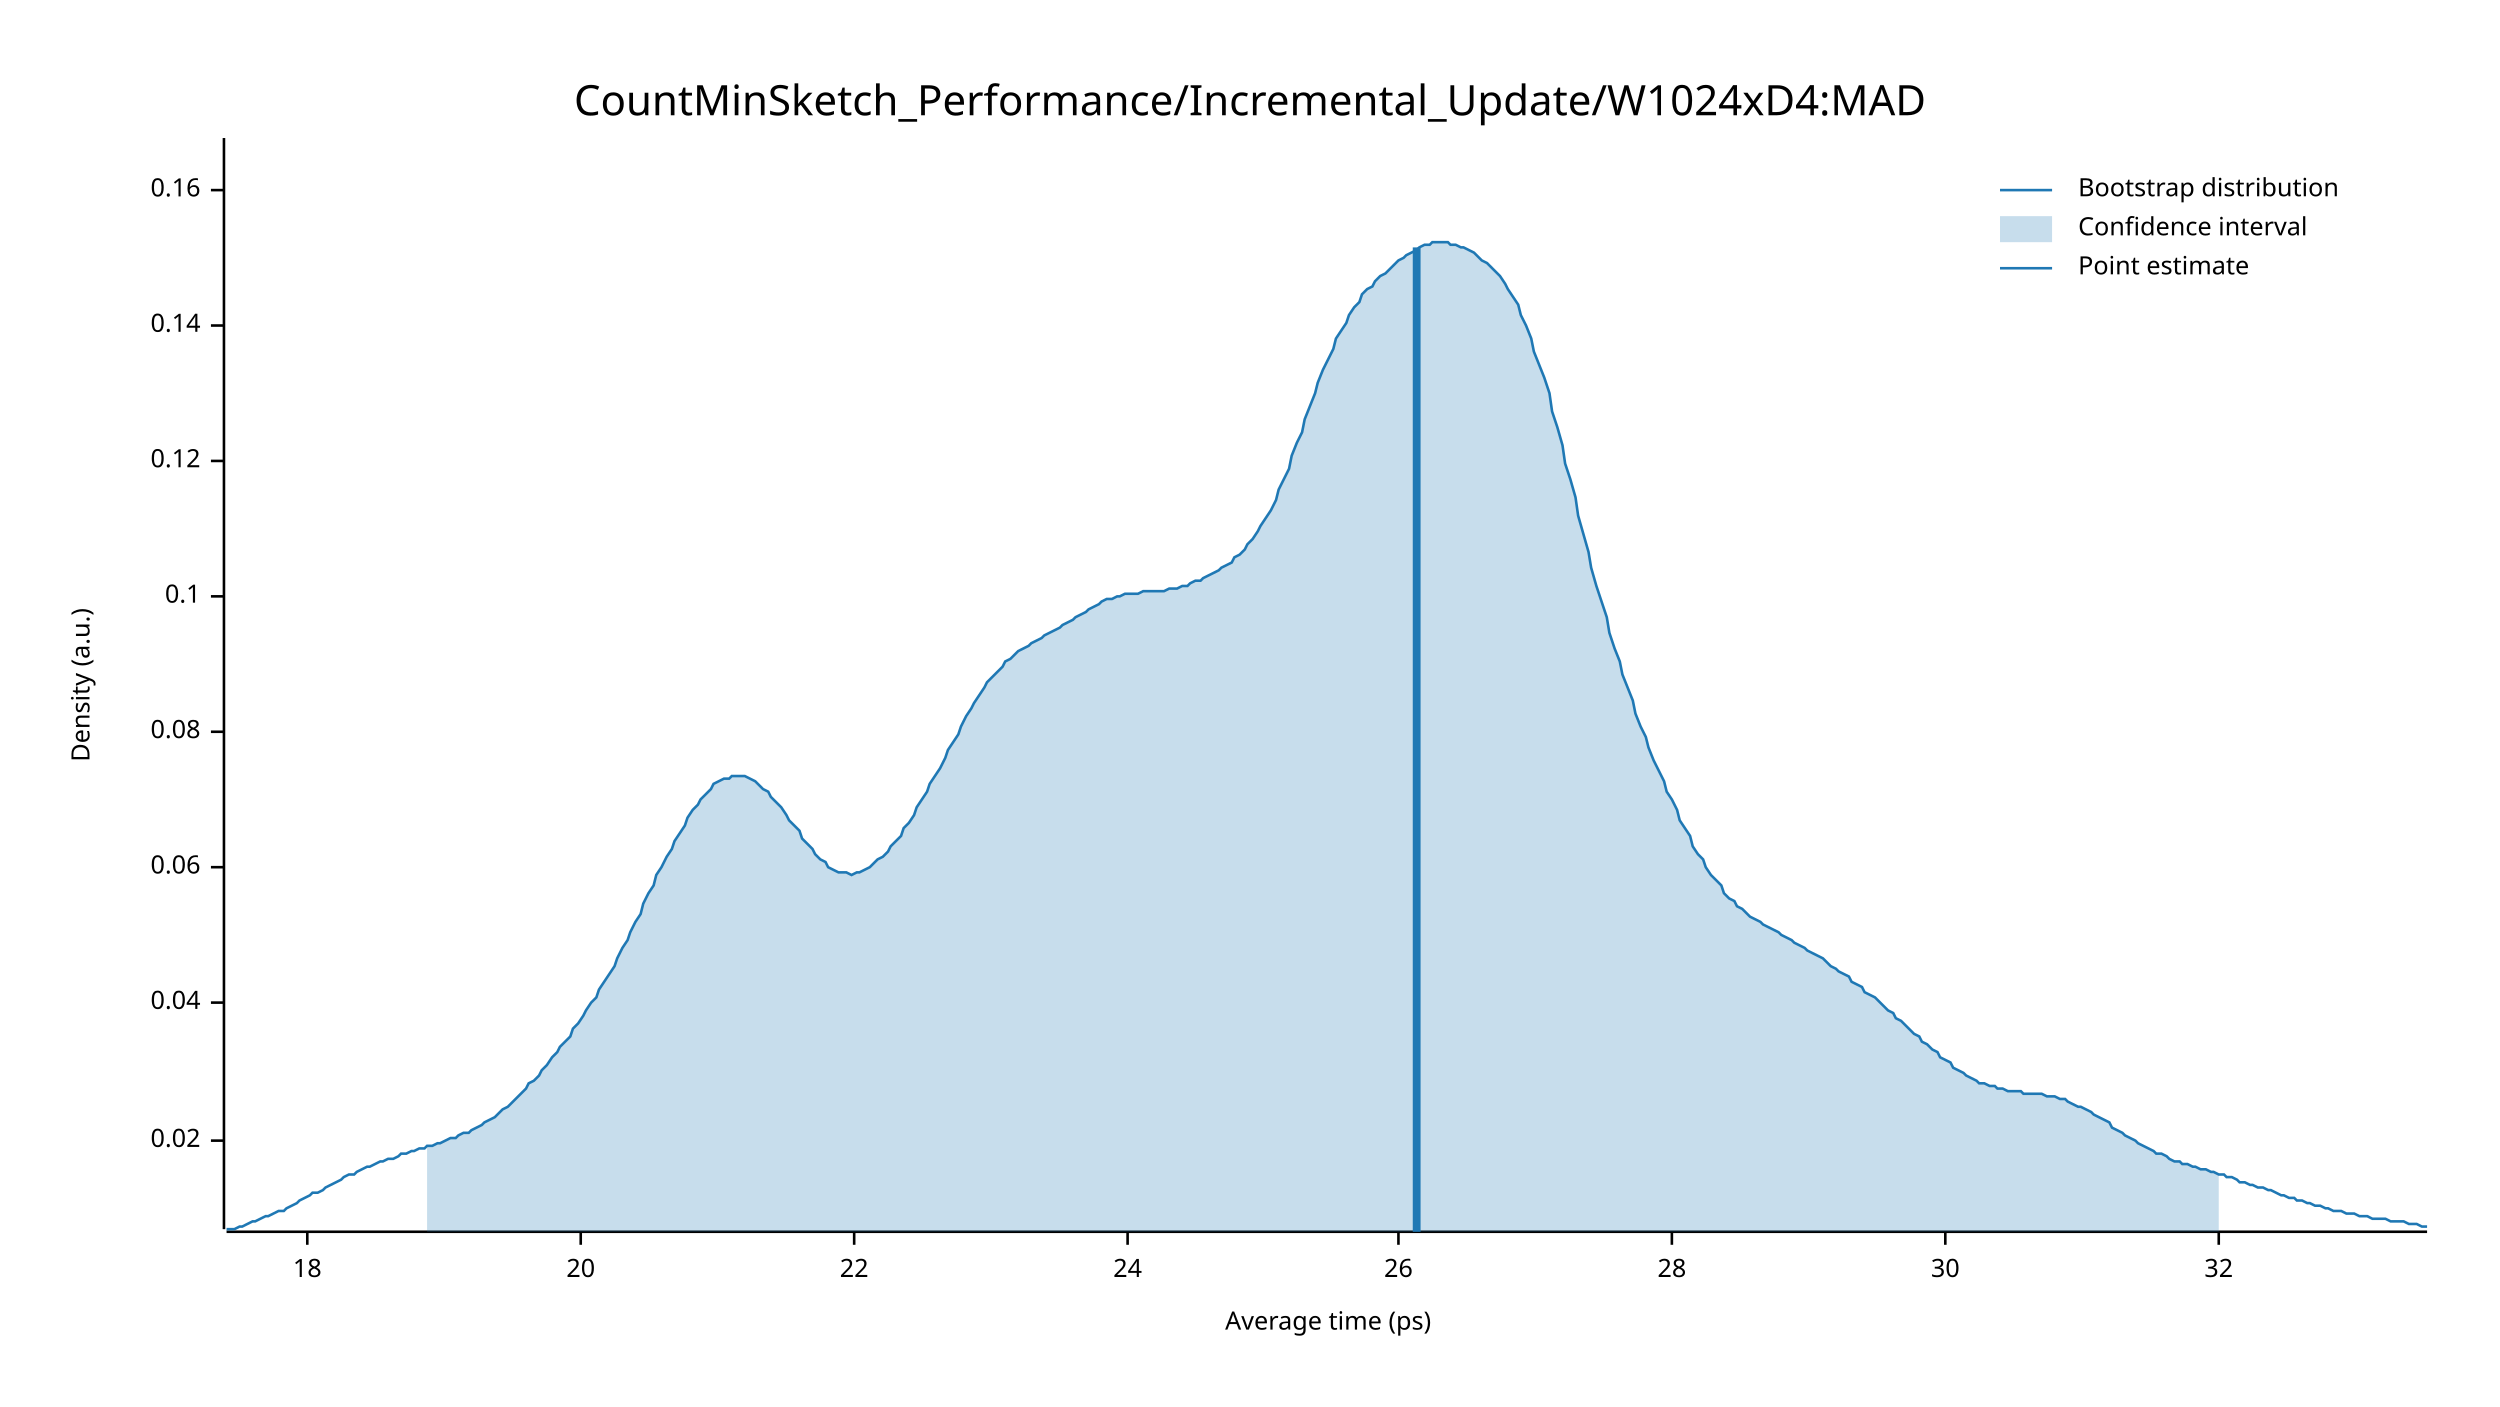
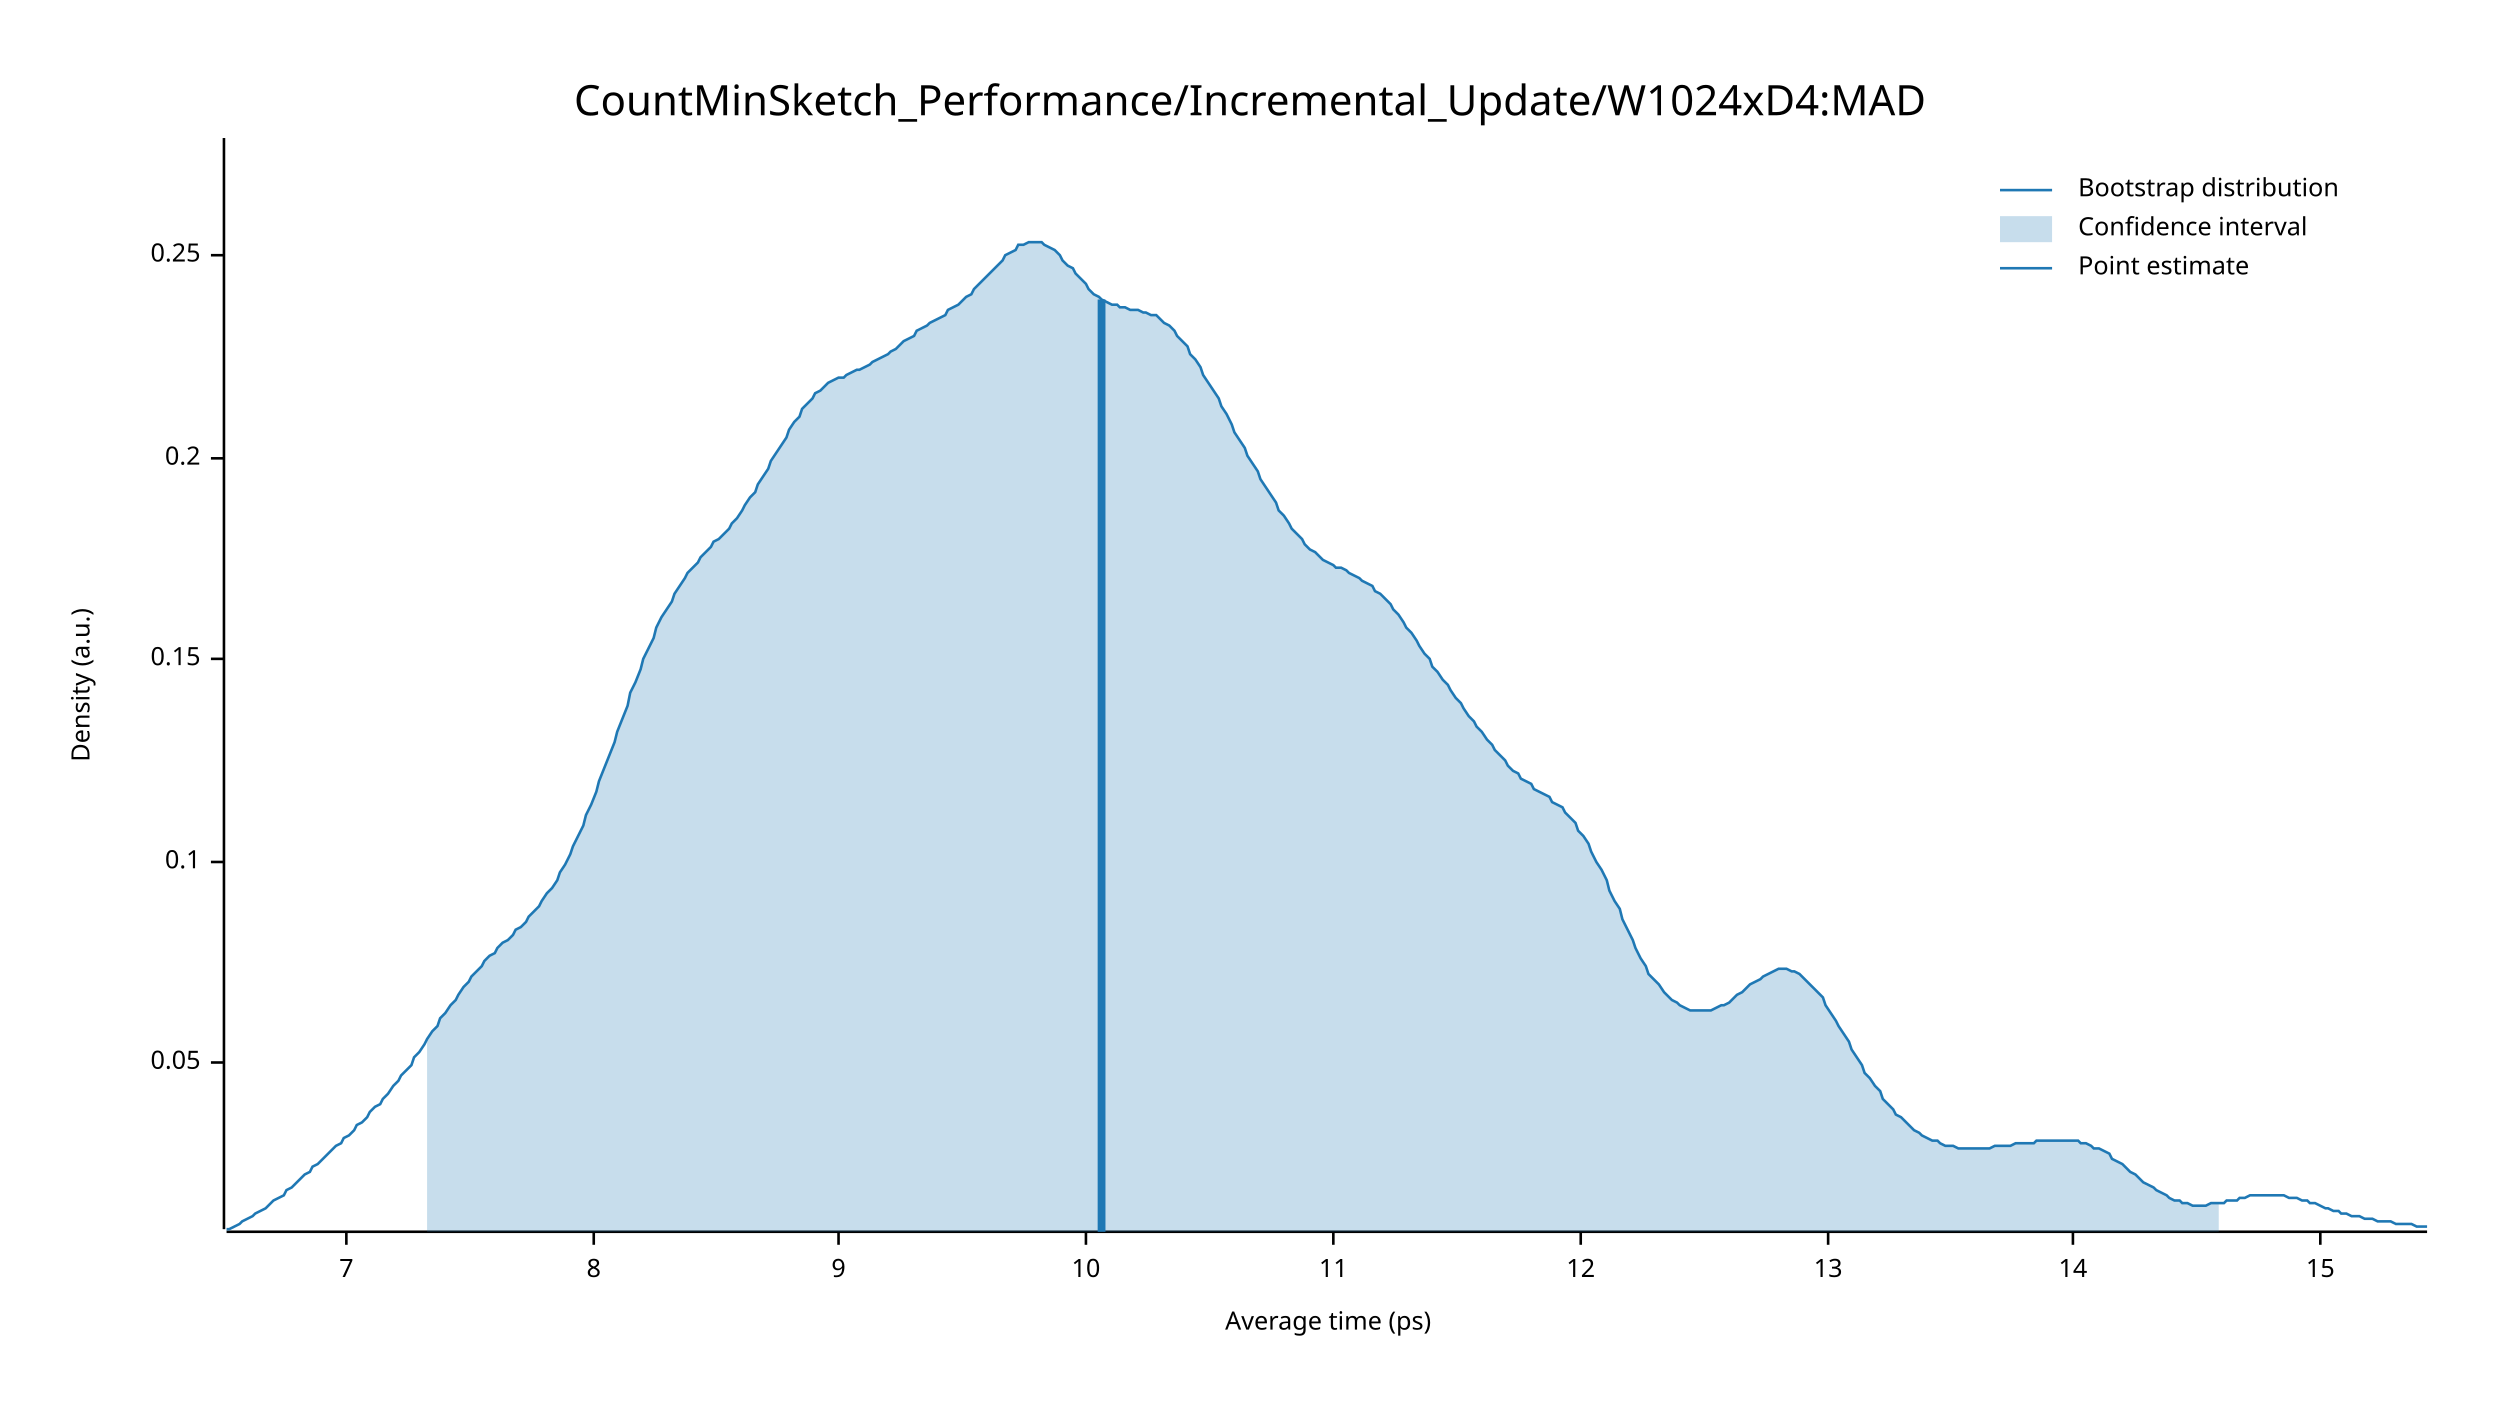
<svg xmlns="http://www.w3.org/2000/svg" width="960" height="540" viewBox="0 0 960 540">
  <text x="480" y="32" dy="0.76em" text-anchor="middle" font-family="sans-serif" font-size="16.129" opacity="1" fill="#000000">
CountMinSketch_Performance/Incremental_Update/W1024xD4:MAD
</text>
  <text x="27" y="263" dy="0.76em" text-anchor="middle" font-family="sans-serif" font-size="9.677" opacity="1" fill="#000000" transform="rotate(270, 27, 263)">
Density (a.u.)
</text>
  <text x="510" y="513" dy="-0.5ex" text-anchor="middle" font-family="sans-serif" font-size="9.677" opacity="1" fill="#000000">
Average time (ps)
</text>
  <polyline fill="none" opacity="1" stroke="#000000" stroke-width="1" points="86,53 86,472 " />
-   <text x="77" y="438" dy="0.5ex" text-anchor="end" font-family="sans-serif" font-size="9.677" opacity="1" fill="#000000">
- 0.02
+   <text x="77" y="408" dy="0.5ex" text-anchor="end" font-family="sans-serif" font-size="9.677" opacity="1" fill="#000000">
+ 0.05
</text>
-   <polyline fill="none" opacity="1" stroke="#000000" stroke-width="1" points="81,438 86,438 " />
-   <text x="77" y="385" dy="0.5ex" text-anchor="end" font-family="sans-serif" font-size="9.677" opacity="1" fill="#000000">
- 0.04
- </text>
-   <polyline fill="none" opacity="1" stroke="#000000" stroke-width="1" points="81,385 86,385 " />
-   <text x="77" y="333" dy="0.5ex" text-anchor="end" font-family="sans-serif" font-size="9.677" opacity="1" fill="#000000">
- 0.06
- </text>
-   <polyline fill="none" opacity="1" stroke="#000000" stroke-width="1" points="81,333 86,333 " />
-   <text x="77" y="281" dy="0.5ex" text-anchor="end" font-family="sans-serif" font-size="9.677" opacity="1" fill="#000000">
- 0.08
- </text>
-   <polyline fill="none" opacity="1" stroke="#000000" stroke-width="1" points="81,281 86,281 " />
-   <text x="77" y="229" dy="0.5ex" text-anchor="end" font-family="sans-serif" font-size="9.677" opacity="1" fill="#000000">
+   <polyline fill="none" opacity="1" stroke="#000000" stroke-width="1" points="81,408 86,408 " />
+   <text x="77" y="331" dy="0.5ex" text-anchor="end" font-family="sans-serif" font-size="9.677" opacity="1" fill="#000000">
0.1
</text>
-   <polyline fill="none" opacity="1" stroke="#000000" stroke-width="1" points="81,229 86,229 " />
-   <text x="77" y="177" dy="0.5ex" text-anchor="end" font-family="sans-serif" font-size="9.677" opacity="1" fill="#000000">
- 0.12
+   <polyline fill="none" opacity="1" stroke="#000000" stroke-width="1" points="81,331 86,331 " />
+   <text x="77" y="253" dy="0.5ex" text-anchor="end" font-family="sans-serif" font-size="9.677" opacity="1" fill="#000000">
+ 0.15
</text>
-   <polyline fill="none" opacity="1" stroke="#000000" stroke-width="1" points="81,177 86,177 " />
-   <text x="77" y="125" dy="0.5ex" text-anchor="end" font-family="sans-serif" font-size="9.677" opacity="1" fill="#000000">
- 0.14
+   <polyline fill="none" opacity="1" stroke="#000000" stroke-width="1" points="81,253 86,253 " />
+   <text x="77" y="176" dy="0.5ex" text-anchor="end" font-family="sans-serif" font-size="9.677" opacity="1" fill="#000000">
+ 0.2
</text>
-   <polyline fill="none" opacity="1" stroke="#000000" stroke-width="1" points="81,125 86,125 " />
-   <text x="77" y="73" dy="0.5ex" text-anchor="end" font-family="sans-serif" font-size="9.677" opacity="1" fill="#000000">
- 0.16
+   <polyline fill="none" opacity="1" stroke="#000000" stroke-width="1" points="81,176 86,176 " />
+   <text x="77" y="98" dy="0.5ex" text-anchor="end" font-family="sans-serif" font-size="9.677" opacity="1" fill="#000000">
+ 0.25
</text>
-   <polyline fill="none" opacity="1" stroke="#000000" stroke-width="1" points="81,73 86,73 " />
+   <polyline fill="none" opacity="1" stroke="#000000" stroke-width="1" points="81,98 86,98 " />
  <polyline fill="none" opacity="1" stroke="#000000" stroke-width="1" points="87,473 932,473 " />
-   <text x="118" y="483" dy="0.76em" text-anchor="middle" font-family="sans-serif" font-size="9.677" opacity="1" fill="#000000">
- 18
+   <text x="133" y="483" dy="0.76em" text-anchor="middle" font-family="sans-serif" font-size="9.677" opacity="1" fill="#000000">
+ 7
</text>
-   <polyline fill="none" opacity="1" stroke="#000000" stroke-width="1" points="118,473 118,478 " />
-   <text x="223" y="483" dy="0.76em" text-anchor="middle" font-family="sans-serif" font-size="9.677" opacity="1" fill="#000000">
- 20
+   <polyline fill="none" opacity="1" stroke="#000000" stroke-width="1" points="133,473 133,478 " />
+   <text x="228" y="483" dy="0.76em" text-anchor="middle" font-family="sans-serif" font-size="9.677" opacity="1" fill="#000000">
+ 8
</text>
-   <polyline fill="none" opacity="1" stroke="#000000" stroke-width="1" points="223,473 223,478 " />
-   <text x="328" y="483" dy="0.76em" text-anchor="middle" font-family="sans-serif" font-size="9.677" opacity="1" fill="#000000">
- 22
+   <polyline fill="none" opacity="1" stroke="#000000" stroke-width="1" points="228,473 228,478 " />
+   <text x="322" y="483" dy="0.76em" text-anchor="middle" font-family="sans-serif" font-size="9.677" opacity="1" fill="#000000">
+ 9
</text>
-   <polyline fill="none" opacity="1" stroke="#000000" stroke-width="1" points="328,473 328,478 " />
-   <text x="433" y="483" dy="0.76em" text-anchor="middle" font-family="sans-serif" font-size="9.677" opacity="1" fill="#000000">
- 24
+   <polyline fill="none" opacity="1" stroke="#000000" stroke-width="1" points="322,473 322,478 " />
+   <text x="417" y="483" dy="0.76em" text-anchor="middle" font-family="sans-serif" font-size="9.677" opacity="1" fill="#000000">
+ 10
</text>
-   <polyline fill="none" opacity="1" stroke="#000000" stroke-width="1" points="433,473 433,478 " />
-   <text x="537" y="483" dy="0.76em" text-anchor="middle" font-family="sans-serif" font-size="9.677" opacity="1" fill="#000000">
- 26
+   <polyline fill="none" opacity="1" stroke="#000000" stroke-width="1" points="417,473 417,478 " />
+   <text x="512" y="483" dy="0.76em" text-anchor="middle" font-family="sans-serif" font-size="9.677" opacity="1" fill="#000000">
+ 11
</text>
-   <polyline fill="none" opacity="1" stroke="#000000" stroke-width="1" points="537,473 537,478 " />
-   <text x="642" y="483" dy="0.76em" text-anchor="middle" font-family="sans-serif" font-size="9.677" opacity="1" fill="#000000">
- 28
+   <polyline fill="none" opacity="1" stroke="#000000" stroke-width="1" points="512,473 512,478 " />
+   <text x="607" y="483" dy="0.76em" text-anchor="middle" font-family="sans-serif" font-size="9.677" opacity="1" fill="#000000">
+ 12
</text>
-   <polyline fill="none" opacity="1" stroke="#000000" stroke-width="1" points="642,473 642,478 " />
-   <text x="747" y="483" dy="0.76em" text-anchor="middle" font-family="sans-serif" font-size="9.677" opacity="1" fill="#000000">
- 30
+   <polyline fill="none" opacity="1" stroke="#000000" stroke-width="1" points="607,473 607,478 " />
+   <text x="702" y="483" dy="0.76em" text-anchor="middle" font-family="sans-serif" font-size="9.677" opacity="1" fill="#000000">
+ 13
</text>
-   <polyline fill="none" opacity="1" stroke="#000000" stroke-width="1" points="747,473 747,478 " />
-   <text x="852" y="483" dy="0.76em" text-anchor="middle" font-family="sans-serif" font-size="9.677" opacity="1" fill="#000000">
- 32
+   <polyline fill="none" opacity="1" stroke="#000000" stroke-width="1" points="702,473 702,478 " />
+   <text x="796" y="483" dy="0.76em" text-anchor="middle" font-family="sans-serif" font-size="9.677" opacity="1" fill="#000000">
+ 14
</text>
-   <polyline fill="none" opacity="1" stroke="#000000" stroke-width="1" points="852,473 852,478 " />
-   <polyline fill="none" opacity="1" stroke="#1F78B4" stroke-width="1" points="87,472 88,472 90,472 92,471 93,471 95,470 97,469 98,469 100,468 102,467 103,467 105,466 107,465 109,465 110,464 112,463 114,462 115,461 117,460 119,459 120,458 122,458 124,457 125,456 127,455 129,454 131,453 132,452 134,451 136,451 137,450 139,449 141,448 142,448 144,447 146,446 147,446 149,445 151,445 153,444 154,443 156,443 158,442 159,442 161,441 163,441 164,440 166,440 168,439 169,439 171,438 173,437 175,437 176,436 178,435 180,435 181,434 183,433 185,432 186,431 188,430 190,429 191,428 193,426 195,425 197,423 198,422 200,420 202,418 203,416 205,415 207,413 208,411 210,409 212,406 214,404 215,402 217,400 219,398 220,395 222,393 224,390 225,388 227,385 229,383 230,380 232,377 234,374 236,371 237,368 239,364 241,361 242,358 244,354 246,351 247,347 249,343 251,340 252,336 254,333 256,329 258,326 259,323 261,320 263,317 264,314 266,311 268,309 269,307 271,305 273,303 274,301 276,300 278,299 280,299 281,298 283,298 285,298 286,298 288,299 290,300 291,301 293,303 295,304 296,306 298,308 300,310 302,313 303,315 305,317 307,319 308,322 310,324 312,326 313,328 315,330 317,331 318,333 320,334 322,335 324,335 325,335 327,336 329,335 330,335 332,334 334,333 335,332 337,330 339,329 341,327 342,325 344,323 346,321 347,318 349,316 351,313 352,310 354,307 356,304 357,301 359,298 361,295 363,291 364,288 366,285 368,282 369,279 371,275 373,272 374,270 376,267 378,264 379,262 381,260 383,258 385,256 386,254 388,253 390,251 391,250 393,249 395,248 396,247 398,246 400,245 401,244 403,243 405,242 407,241 408,240 410,239 412,238 413,237 415,236 417,235 418,234 420,233 422,232 423,231 425,230 427,230 429,229 430,229 432,228 434,228 435,228 437,228 439,227 440,227 442,227 444,227 445,227 447,227 449,226 451,226 452,226 454,225 456,225 457,224 459,223 461,223 462,222 464,221 466,220 468,219 469,218 471,217 473,216 474,214 476,213 478,211 479,209 481,207 483,204 484,202 486,199 488,196 490,192 491,188 493,184 495,180 496,175 498,170 500,166 501,161 503,156 505,151 506,147 508,142 510,138 512,134 513,130 515,127 517,124 518,121 520,118 522,116 523,113 525,111 527,110 528,108 530,106 532,105 534,103 535,102 537,100 539,99 540,98 542,97 544,96 545,95 547,94 549,94 550,93 552,93 554,93 556,93 557,94 559,94 561,95 562,95 564,96 566,97 567,98 569,100 571,101 573,103 574,104 576,106 578,109 579,111 581,114 583,117 584,121 586,125 588,130 589,135 591,140 593,145 595,151 596,158 598,164 600,171 601,178 603,184 605,191 606,198 608,205 610,212 611,218 613,225 615,231 617,237 618,243 620,249 622,254 623,259 625,264 627,269 628,274 630,279 632,283 633,287 635,292 637,296 639,300 640,304 642,307 644,311 645,315 647,318 649,321 650,325 652,328 654,330 655,333 657,336 659,338 661,340 662,343 664,345 666,346 667,348 669,349 671,351 672,352 674,353 676,354 677,355 679,356 681,357 683,358 684,359 686,360 688,361 689,362 691,363 693,364 694,365 696,366 698,367 700,368 701,369 703,371 705,372 706,373 708,374 710,375 711,377 713,378 715,379 716,381 718,382 720,383 722,385 723,386 725,388 727,389 728,391 730,392 732,394 733,395 735,397 737,398 738,400 740,401 742,403 744,404 745,406 747,407 749,408 750,410 752,411 754,412 755,413 757,414 759,415 760,416 762,416 764,417 766,417 767,418 769,418 771,419 772,419 774,419 776,419 777,420 779,420 781,420 782,420 784,420 786,421 788,421 789,421 791,422 793,422 794,423 796,424 798,425 799,425 801,426 803,427 804,428 806,429 808,430 810,431 811,433 813,434 815,435 816,436 818,437 820,438 821,439 823,440 825,441 827,442 828,443 830,443 832,444 833,445 835,446 837,446 838,447 840,447 842,448 843,448 845,449 847,449 849,450 850,450 852,451 854,451 855,452 857,452 859,453 860,454 862,454 864,455 865,455 867,456 869,456 871,457 872,457 874,458 876,459 877,459 879,460 881,460 882,461 884,461 886,462 887,462 889,463 891,463 893,464 894,464 896,465 898,465 899,465 901,466 903,466 904,466 906,467 908,467 909,467 911,468 913,468 915,468 916,468 918,469 920,469 921,469 923,469 925,470 926,470 928,470 930,471 932,471 " />
-   <polygon opacity="0.25" fill="#1F78B4" points="164,440 166,440 168,439 169,439 171,438 173,437 175,437 176,436 178,435 180,435 181,434 183,433 185,432 186,431 188,430 190,429 191,428 193,426 195,425 197,423 198,422 200,420 202,418 203,416 205,415 207,413 208,411 210,409 212,406 214,404 215,402 217,400 219,398 220,395 222,393 224,390 225,388 227,385 229,383 230,380 232,377 234,374 236,371 237,368 239,364 241,361 242,358 244,354 246,351 247,347 249,343 251,340 252,336 254,333 256,329 258,326 259,323 261,320 263,317 264,314 266,311 268,309 269,307 271,305 273,303 274,301 276,300 278,299 280,299 281,298 283,298 285,298 286,298 288,299 290,300 291,301 293,303 295,304 296,306 298,308 300,310 302,313 303,315 305,317 307,319 308,322 310,324 312,326 313,328 315,330 317,331 318,333 320,334 322,335 324,335 325,335 327,336 329,335 330,335 332,334 334,333 335,332 337,330 339,329 341,327 342,325 344,323 346,321 347,318 349,316 351,313 352,310 354,307 356,304 357,301 359,298 361,295 363,291 364,288 366,285 368,282 369,279 371,275 373,272 374,270 376,267 378,264 379,262 381,260 383,258 385,256 386,254 388,253 390,251 391,250 393,249 395,248 396,247 398,246 400,245 401,244 403,243 405,242 407,241 408,240 410,239 412,238 413,237 415,236 417,235 418,234 420,233 422,232 423,231 425,230 427,230 429,229 430,229 432,228 434,228 435,228 437,228 439,227 440,227 442,227 444,227 445,227 447,227 449,226 451,226 452,226 454,225 456,225 457,224 459,223 461,223 462,222 464,221 466,220 468,219 469,218 471,217 473,216 474,214 476,213 478,211 479,209 481,207 483,204 484,202 486,199 488,196 490,192 491,188 493,184 495,180 496,175 498,170 500,166 501,161 503,156 505,151 506,147 508,142 510,138 512,134 513,130 515,127 517,124 518,121 520,118 522,116 523,113 525,111 527,110 528,108 530,106 532,105 534,103 535,102 537,100 539,99 540,98 542,97 544,96 545,95 547,94 549,94 550,93 552,93 554,93 556,93 557,94 559,94 561,95 562,95 564,96 566,97 567,98 569,100 571,101 573,103 574,104 576,106 578,109 579,111 581,114 583,117 584,121 586,125 588,130 589,135 591,140 593,145 595,151 596,158 598,164 600,171 601,178 603,184 605,191 606,198 608,205 610,212 611,218 613,225 615,231 617,237 618,243 620,249 622,254 623,259 625,264 627,269 628,274 630,279 632,283 633,287 635,292 637,296 639,300 640,304 642,307 644,311 645,315 647,318 649,321 650,325 652,328 654,330 655,333 657,336 659,338 661,340 662,343 664,345 666,346 667,348 669,349 671,351 672,352 674,353 676,354 677,355 679,356 681,357 683,358 684,359 686,360 688,361 689,362 691,363 693,364 694,365 696,366 698,367 700,368 701,369 703,371 705,372 706,373 708,374 710,375 711,377 713,378 715,379 716,381 718,382 720,383 722,385 723,386 725,388 727,389 728,391 730,392 732,394 733,395 735,397 737,398 738,400 740,401 742,403 744,404 745,406 747,407 749,408 750,410 752,411 754,412 755,413 757,414 759,415 760,416 762,416 764,417 766,417 767,418 769,418 771,419 772,419 774,419 776,419 777,420 779,420 781,420 782,420 784,420 786,421 788,421 789,421 791,422 793,422 794,423 796,424 798,425 799,425 801,426 803,427 804,428 806,429 808,430 810,431 811,433 813,434 815,435 816,436 818,437 820,438 821,439 823,440 825,441 827,442 828,443 830,443 832,444 833,445 835,446 837,446 838,447 840,447 842,448 843,448 845,449 847,449 849,450 850,450 852,451 852,473 164,473 " />
-   <polyline fill="none" opacity="1" stroke="#1F78B4" stroke-width="3" points="544,473 544,95 " />
+   <polyline fill="none" opacity="1" stroke="#000000" stroke-width="1" points="796,473 796,478 " />
+   <text x="891" y="483" dy="0.76em" text-anchor="middle" font-family="sans-serif" font-size="9.677" opacity="1" fill="#000000">
+ 15
+ </text>
+   <polyline fill="none" opacity="1" stroke="#000000" stroke-width="1" points="891,473 891,478 " />
+   <polyline fill="none" opacity="1" stroke="#1F78B4" stroke-width="1" points="87,472 88,472 90,471 92,470 93,469 95,468 97,467 98,466 100,465 102,464 103,463 105,461 107,460 109,459 110,457 112,456 114,454 115,453 117,451 119,450 120,448 122,447 124,445 125,444 127,442 129,440 131,439 132,437 134,436 136,434 137,432 139,431 141,429 142,427 144,425 146,424 147,422 149,420 151,417 153,415 154,413 156,411 158,409 159,406 161,404 163,401 164,399 166,396 168,394 169,391 171,389 173,386 175,384 176,382 178,379 180,377 181,375 183,373 185,371 186,369 188,367 190,366 191,364 193,362 195,361 197,359 198,357 200,356 202,354 203,352 205,350 207,348 208,346 210,343 212,341 214,338 215,335 217,332 219,328 220,325 222,321 224,317 225,313 227,309 229,304 230,300 232,295 234,290 236,285 237,281 239,276 241,271 242,266 244,262 246,257 247,253 249,249 251,245 252,241 254,237 256,234 258,231 259,228 261,225 263,222 264,220 266,218 268,216 269,214 271,212 273,210 274,208 276,207 278,205 280,203 281,201 283,199 285,196 286,194 288,191 290,189 291,186 293,183 295,180 296,177 298,174 300,171 302,168 303,165 305,162 307,160 308,157 310,155 312,153 313,151 315,150 317,148 318,147 320,146 322,145 324,145 325,144 327,143 329,142 330,142 332,141 334,140 335,139 337,138 339,137 341,136 342,135 344,134 346,132 347,131 349,130 351,129 352,127 354,126 356,125 357,124 359,123 361,122 363,121 364,119 366,118 368,117 369,116 371,114 373,113 374,111 376,109 378,107 379,106 381,104 383,102 385,100 386,98 388,97 390,96 391,94 393,94 395,93 396,93 398,93 400,93 401,94 403,95 405,96 407,98 408,100 410,102 412,103 413,105 415,107 417,109 418,111 420,113 422,114 423,115 425,116 427,117 429,117 430,118 432,118 434,119 435,119 437,119 439,120 440,120 442,121 444,121 445,122 447,124 449,125 451,127 452,129 454,131 456,133 457,136 459,138 461,141 462,144 464,147 466,150 468,153 469,156 471,159 473,163 474,166 476,169 478,172 479,175 481,178 483,181 484,184 486,187 488,190 490,193 491,196 493,198 495,201 496,203 498,205 500,207 501,209 503,211 505,212 506,213 508,215 510,216 512,217 513,218 515,218 517,219 518,220 520,221 522,222 523,223 525,224 527,225 528,227 530,228 532,230 534,232 535,234 537,236 539,239 540,241 542,243 544,246 545,248 547,251 549,253 550,256 552,258 554,261 556,263 557,265 559,268 561,270 562,272 564,275 566,277 567,279 569,281 571,284 573,286 574,288 576,290 578,292 579,294 581,296 583,297 584,299 586,300 588,301 589,303 591,304 593,305 595,306 596,308 598,309 600,310 601,312 603,314 605,316 606,319 608,321 610,324 611,327 613,331 615,334 617,338 618,342 620,346 622,349 623,353 625,357 627,361 628,364 630,368 632,371 633,374 635,376 637,378 639,381 640,382 642,384 644,385 645,386 647,387 649,388 650,388 652,388 654,388 655,388 657,388 659,387 661,386 662,386 664,385 666,383 667,382 669,381 671,379 672,378 674,377 676,376 677,375 679,374 681,373 683,372 684,372 686,372 688,373 689,373 691,374 693,376 694,377 696,379 698,381 700,383 701,386 703,389 705,392 706,394 708,397 710,400 711,403 713,406 715,409 716,412 718,414 720,417 722,419 723,422 725,424 727,426 728,428 730,429 732,431 733,432 735,434 737,435 738,436 740,437 742,438 744,438 745,439 747,440 749,440 750,440 752,441 754,441 755,441 757,441 759,441 760,441 762,441 764,441 766,440 767,440 769,440 771,440 772,440 774,439 776,439 777,439 779,439 781,439 782,438 784,438 786,438 788,438 789,438 791,438 793,438 794,438 796,438 798,438 799,439 801,439 803,440 804,441 806,441 808,442 810,443 811,445 813,446 815,447 816,448 818,450 820,451 821,452 823,454 825,455 827,456 828,457 830,458 832,459 833,460 835,461 837,461 838,462 840,462 842,463 843,463 845,463 847,463 849,462 850,462 852,462 854,462 855,461 857,461 859,461 860,460 862,460 864,459 865,459 867,459 869,459 871,459 872,459 874,459 876,459 877,459 879,460 881,460 882,460 884,461 886,461 887,462 889,462 891,463 893,464 894,464 896,465 898,465 899,466 901,466 903,467 904,467 906,467 908,468 909,468 911,468 913,469 915,469 916,469 918,469 920,470 921,470 923,470 925,470 926,470 928,471 930,471 932,471 " />
+   <polygon opacity="0.25" fill="#1F78B4" points="164,399 166,396 168,394 169,391 171,389 173,386 175,384 176,382 178,379 180,377 181,375 183,373 185,371 186,369 188,367 190,366 191,364 193,362 195,361 197,359 198,357 200,356 202,354 203,352 205,350 207,348 208,346 210,343 212,341 214,338 215,335 217,332 219,328 220,325 222,321 224,317 225,313 227,309 229,304 230,300 232,295 234,290 236,285 237,281 239,276 241,271 242,266 244,262 246,257 247,253 249,249 251,245 252,241 254,237 256,234 258,231 259,228 261,225 263,222 264,220 266,218 268,216 269,214 271,212 273,210 274,208 276,207 278,205 280,203 281,201 283,199 285,196 286,194 288,191 290,189 291,186 293,183 295,180 296,177 298,174 300,171 302,168 303,165 305,162 307,160 308,157 310,155 312,153 313,151 315,150 317,148 318,147 320,146 322,145 324,145 325,144 327,143 329,142 330,142 332,141 334,140 335,139 337,138 339,137 341,136 342,135 344,134 346,132 347,131 349,130 351,129 352,127 354,126 356,125 357,124 359,123 361,122 363,121 364,119 366,118 368,117 369,116 371,114 373,113 374,111 376,109 378,107 379,106 381,104 383,102 385,100 386,98 388,97 390,96 391,94 393,94 395,93 396,93 398,93 400,93 401,94 403,95 405,96 407,98 408,100 410,102 412,103 413,105 415,107 417,109 418,111 420,113 422,114 423,115 425,116 427,117 429,117 430,118 432,118 434,119 435,119 437,119 439,120 440,120 442,121 444,121 445,122 447,124 449,125 451,127 452,129 454,131 456,133 457,136 459,138 461,141 462,144 464,147 466,150 468,153 469,156 471,159 473,163 474,166 476,169 478,172 479,175 481,178 483,181 484,184 486,187 488,190 490,193 491,196 493,198 495,201 496,203 498,205 500,207 501,209 503,211 505,212 506,213 508,215 510,216 512,217 513,218 515,218 517,219 518,220 520,221 522,222 523,223 525,224 527,225 528,227 530,228 532,230 534,232 535,234 537,236 539,239 540,241 542,243 544,246 545,248 547,251 549,253 550,256 552,258 554,261 556,263 557,265 559,268 561,270 562,272 564,275 566,277 567,279 569,281 571,284 573,286 574,288 576,290 578,292 579,294 581,296 583,297 584,299 586,300 588,301 589,303 591,304 593,305 595,306 596,308 598,309 600,310 601,312 603,314 605,316 606,319 608,321 610,324 611,327 613,331 615,334 617,338 618,342 620,346 622,349 623,353 625,357 627,361 628,364 630,368 632,371 633,374 635,376 637,378 639,381 640,382 642,384 644,385 645,386 647,387 649,388 650,388 652,388 654,388 655,388 657,388 659,387 661,386 662,386 664,385 666,383 667,382 669,381 671,379 672,378 674,377 676,376 677,375 679,374 681,373 683,372 684,372 686,372 688,373 689,373 691,374 693,376 694,377 696,379 698,381 700,383 701,386 703,389 705,392 706,394 708,397 710,400 711,403 713,406 715,409 716,412 718,414 720,417 722,419 723,422 725,424 727,426 728,428 730,429 732,431 733,432 735,434 737,435 738,436 740,437 742,438 744,438 745,439 747,440 749,440 750,440 752,441 754,441 755,441 757,441 759,441 760,441 762,441 764,441 766,440 767,440 769,440 771,440 772,440 774,439 776,439 777,439 779,439 781,439 782,438 784,438 786,438 788,438 789,438 791,438 793,438 794,438 796,438 798,438 799,439 801,439 803,440 804,441 806,441 808,442 810,443 811,445 813,446 815,447 816,448 818,450 820,451 821,452 823,454 825,455 827,456 828,457 830,458 832,459 833,460 835,461 837,461 838,462 840,462 842,463 843,463 845,463 847,463 849,462 850,462 852,462 852,473 164,473 " />
+   <polyline fill="none" opacity="1" stroke="#1F78B4" stroke-width="3" points="423,473 423,115 " />
  <text x="798" y="68" dy="0.76em" text-anchor="start" font-family="sans-serif" font-size="9.677" opacity="1" fill="#000000">
Bootstrap distribution
</text>
  <text x="798" y="83" dy="0.76em" text-anchor="start" font-family="sans-serif" font-size="9.677" opacity="1" fill="#000000">
Confidence interval
</text>
  <text x="798" y="98" dy="0.76em" text-anchor="start" font-family="sans-serif" font-size="9.677" opacity="1" fill="#000000">
Point estimate
</text>
  <polyline fill="none" opacity="1" stroke="#1F78B4" stroke-width="1" points="768,73 788,73 " />
  <rect x="768" y="83" width="20" height="10" opacity="0.25" fill="#1F78B4" stroke="none" />
  <polyline fill="none" opacity="1" stroke="#1F78B4" stroke-width="1" points="768,103 788,103 " />
</svg>
